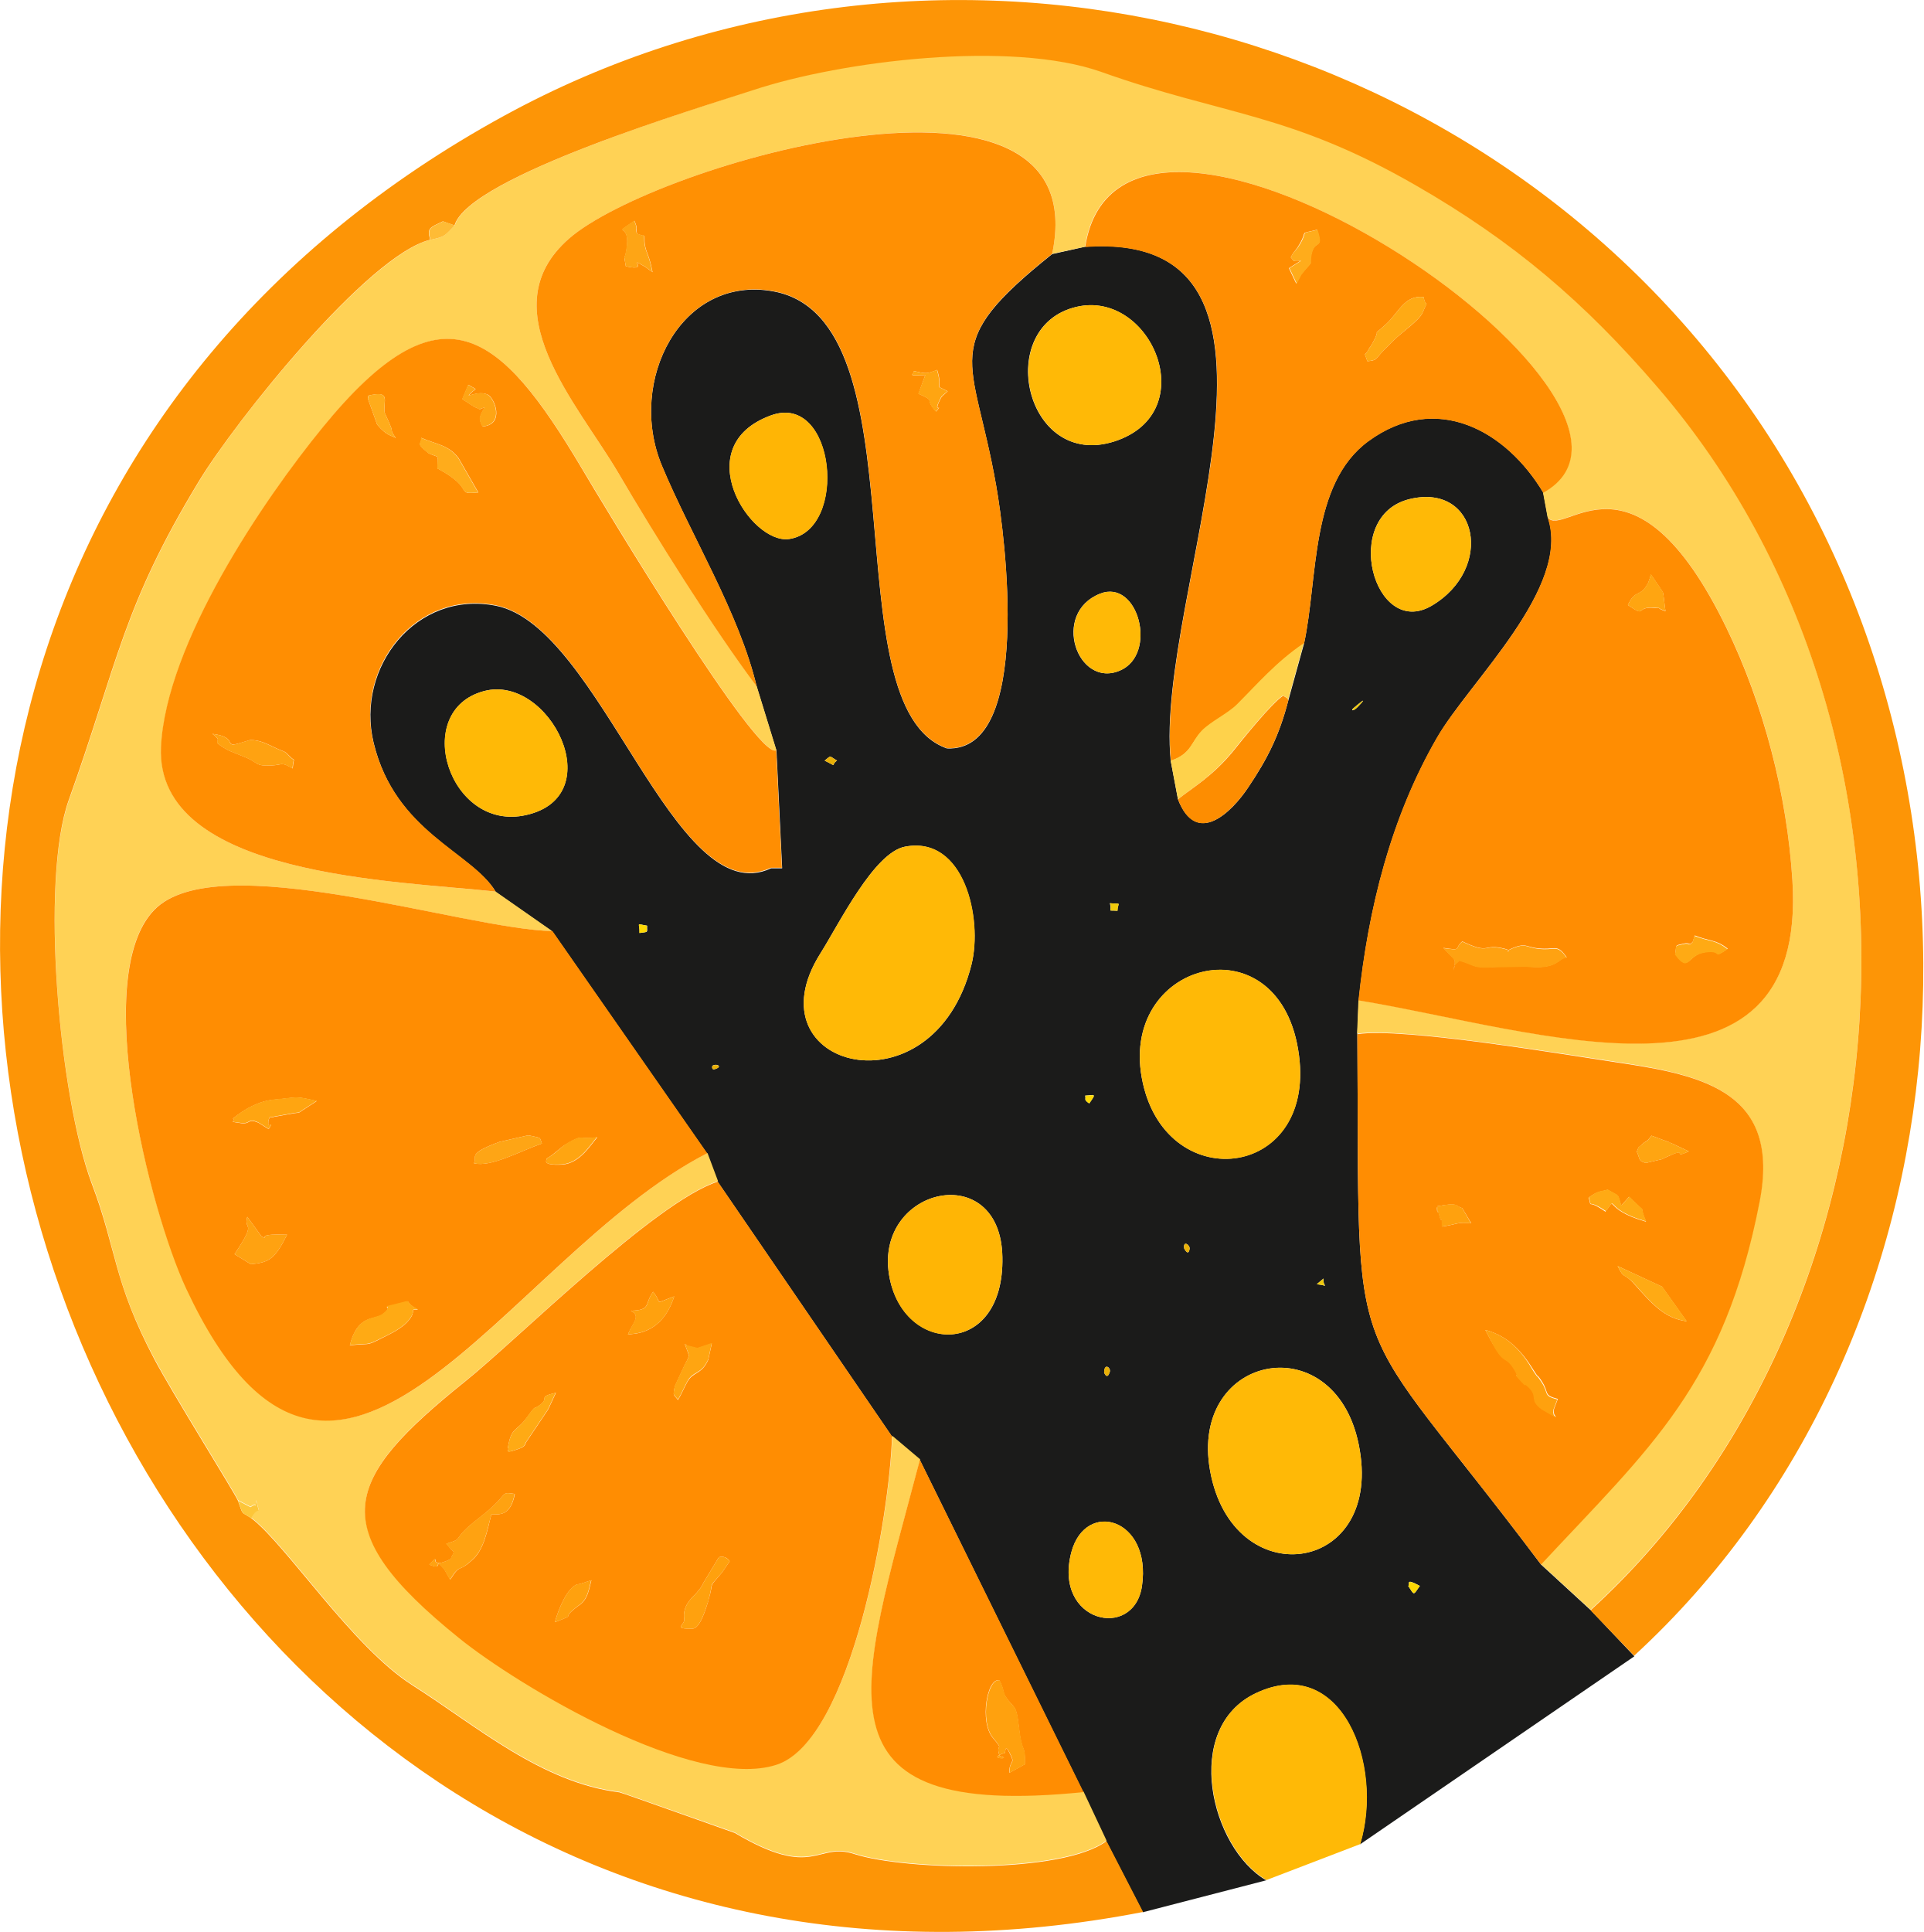
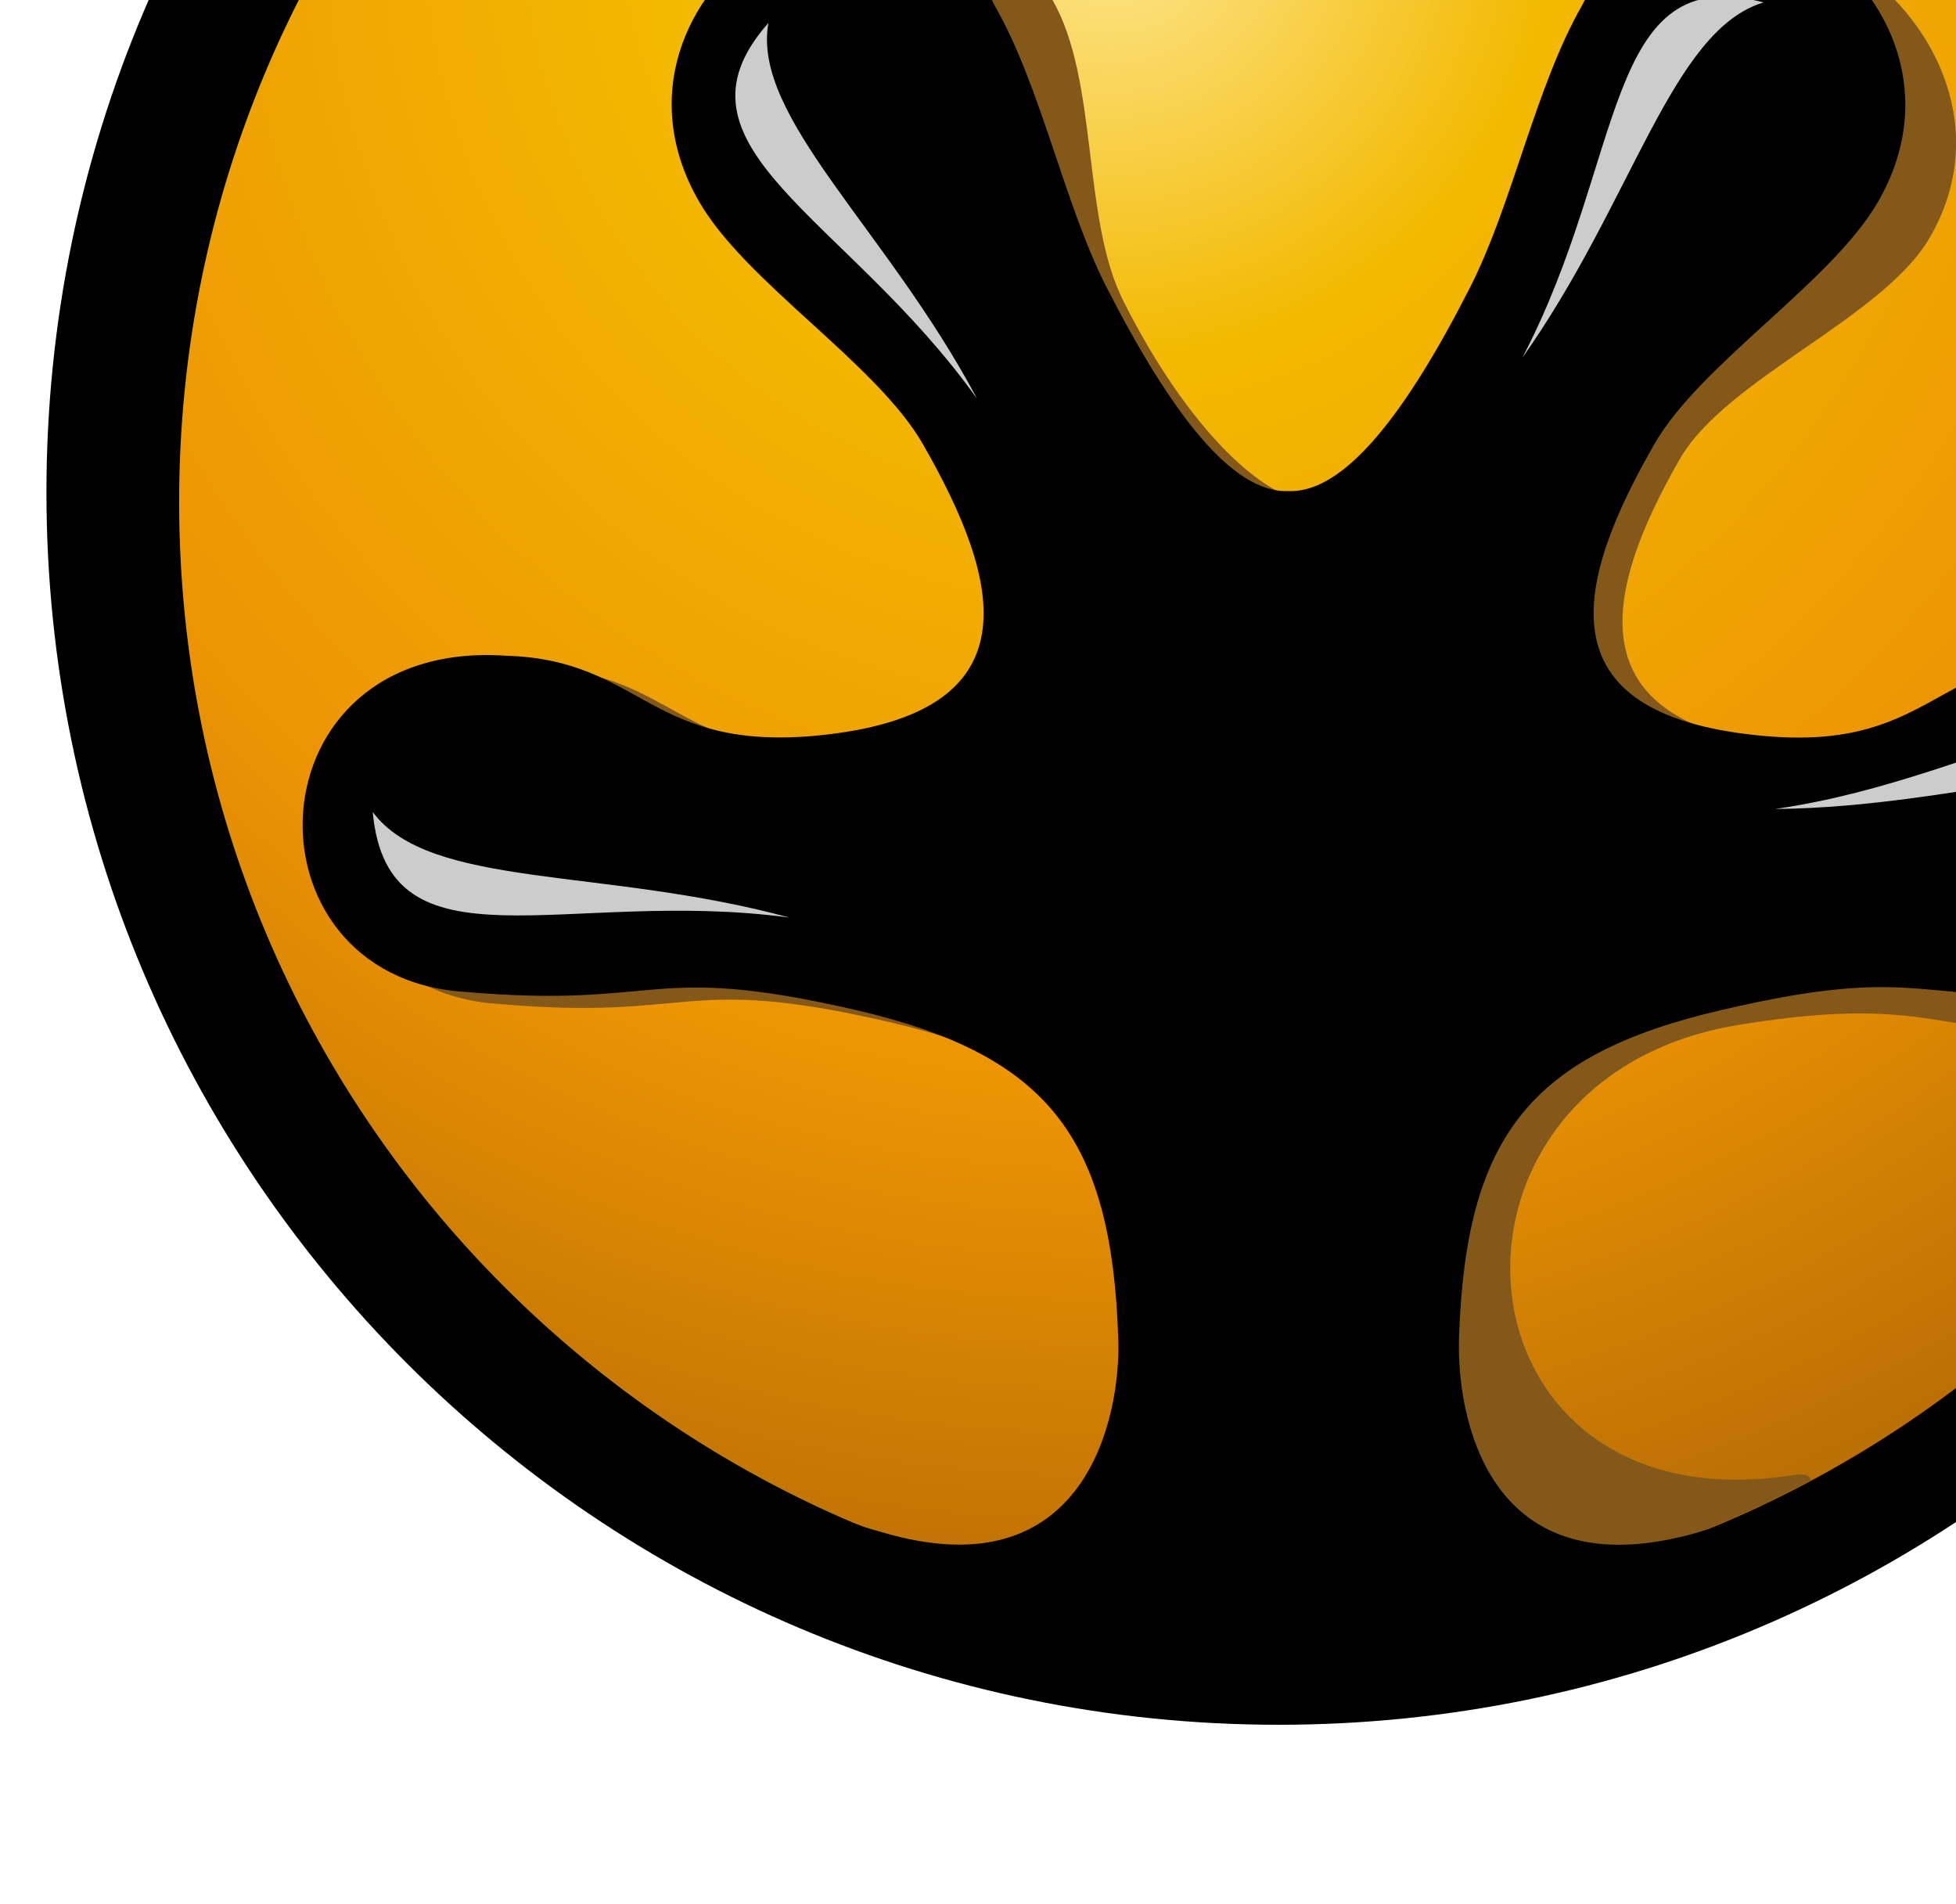
- <svg xmlns="http://www.w3.org/2000/svg" version="1.1" id="Layer_1" x="0px" y="0px" viewBox="0 0 711 714" style="enable-background:new 0 0 711 714;" xml:space="preserve">
-   <g id="Layer_x0020_1">
-     <g id="_2860812190096">
-       <path fill-rule="evenodd" clip-rule="evenodd" fill="#1B1B1A" d="M520.5,586.1c0.9-0.5-1.5-3.2,4.3,0C522.3,589.6,522.9,589.8,520.5,586.1z M422.1,586.1    c-3,20.4-33,13.5-26.1-12.5C401.3,554,425.7,561.1,422.1,586.1z M447.7,545.7c-10-45.1,45.4-56.7,54.5-11.9    C511.9,581.2,457.4,589.6,447.7,545.7L447.7,545.7z M408.1,507.2c0.1-3.7,2.6-1.7,2.1-0.2C409.2,510.2,408.1,507.3,408.1,507.2z     M489.2,472.5c-0.3,3.6,2.7,2.7-2.5,2.1L489.2,472.5z M328.6,471.1c-5.2-32.5,41.3-42.9,41.9-6.5    C371.3,502.1,333.5,501,328.6,471.1z M437.7,461.4c-0.5-3.2,2.2-1.3,2,0.1C439.3,464.5,437.7,461.5,437.7,461.4z M401.1,404.9    c3.5-0.2,4.3-1.1,1.5,2.9C400.4,406.3,401.5,406.4,401.1,404.9z M422.4,400.2c-9.9-44.7,49.4-60.5,57.4-12.4    C487.8,435.5,431.8,442.8,422.4,400.2z M263.3,393.9c1.3-1,3.9,0.1,1.3,1.1C262.8,395.8,263.3,394,263.3,393.9z M359.1,356.4    c-14.1,56.4-82.6,38.4-55.9-4c7-11.1,19.8-37.3,31.3-39.5C356.5,308.7,363.2,339.7,359.1,356.4L359.1,356.4z M239.2,342.1    c-0.1,2.7,0.7,2.2-2.8,2.7C236.5,340.8,234.8,341.4,239.2,342.1z M410.2,333.8c4.8,0.4,2.9-0.5,2.8,2.8    C408.8,336.3,411.2,337.3,410.2,333.8z M304.8,281.1c2.6-2.1,1.5-1.8,4.6,0C306.7,282.8,310.1,283.7,304.8,281.1z M178.9,255.4    c24.2-6.4,46.8,38.8,15.6,45.8C166,307.7,151.8,262.6,178.9,255.4z M501.8,261.3c-1.8,1.8-2.7,1.3-1.4,0.3    C501.1,261,506.7,256.2,501.8,261.3z M406.6,219.4c14.2-5.6,21.4,22.4,7.4,28.4C398.2,254.6,388.4,226.6,406.6,219.4L406.6,219.4z     M521.2,184.4c25.1-5.9,31.3,25.8,7.9,39.5C507.8,236.3,495.4,190.4,521.2,184.4z M285,153.5c23.7-8.6,28.7,42.4,6.7,45.7    C277.4,201.3,253.9,164.8,285,153.5z M397.9,113.4c27.6-6.4,46.9,39,14.1,49.7C378.9,173.8,367,120.6,397.9,113.4z M388.9,93.9    c-42.5,34-29.2,37.1-20.7,85.6c3.3,18.5,13.6,98.6-18.2,97.1c-43.6-15.3-7.7-158.5-64.1-168.9c-34.1-6.3-54.2,33.1-41.3,64.3    c10.9,26.2,28.6,54.5,35.1,81.8l7.3,23.7l2.1,43.4l-4.1,0c-35.8,16.9-62.9-89.2-101.6-97c-29.5-5.9-52,22.7-45.3,50.6    c8,33.3,36.4,40.5,45.2,55.2l20.9,14.6l57.2,82.1l3.9,10.4l64.4,94.1l10.3,8.7l60.4,122.8l8.5,18.1l13.5,26.2l45.6-11.8    c-20.5-11.9-31.2-56.1-3.9-69.1c31.5-15,47.5,26.2,38.6,55.8l101.4-69.5L588,595.1l-18.4-16.9c-73.5-97.8-67-65.1-67.9-196.1    l0.5-12.4c3.5-33.8,11.9-67.5,29-97.1c11.9-20.8,49.8-55.6,40.9-81.4l-1.7-9.2c-13.7-22.9-39.5-37.3-64.6-19    c-21.6,15.8-18.6,50.8-23.8,74.8l-5.8,21c-3.3,12.8-7.6,21.5-14.9,32.3c-6,9-19,22-25.9,4.3l-2.7-14.3    c-6.1-61.3,59.4-196.4-31.7-189.9L388.9,93.9L388.9,93.9z" />
-       <path fill-rule="evenodd" clip-rule="evenodd" fill="#FFD255" d="M168.1,83.3c-3.9,3.8-3.4,4.2-9,5.3c-23,5.7-72,66.9-85.4,89.1c-28.4,46.8-29.9,66.8-48.2,118    C14.8,325.4,21.8,405,34,437.3c9.4,24.8,7.7,35.9,23.2,65c6.2,11.8,29.6,49.2,30.8,52.1l4.6,2.4c3.3-2.5,1.4,2,2.1-2.4    c1.6,6.9,1.3,0.9-1.8,6.5c13,9.8,37.3,47.6,59.5,61.7c23.9,15.2,47.6,36,76.6,39.6c0.5,0.1,42.5,15,42.6,15    c29.5,17.5,30.1,3.2,44.2,7.8c18.9,6.1,76.8,7.4,93.2-4.8l-8.5-18.1c-102.3,10.4-82.9-37.4-60.4-122.8l-10.3-8.7    c-0.7,27.8-14.7,112.4-42.7,121.4c-30.2,9.7-95.4-29.2-117.3-46.8c-50.6-40.7-42.9-58.7,2.4-95c19.2-15.4,70-66.2,93.2-73.7    l-3.9-10.4c-74.9,38.4-136.9,168.8-192.5,50C55.2,447,33.4,360.6,56.9,336.3c23.2-23.9,114.1,7.1,147.2,7.8l-20.9-14.6    c-36-4-125.9-5.4-123.6-53.5c1.9-38.2,37.7-91.1,59.8-118.1c43.7-53.5,65.2-36.1,95.8,15.3c7.9,13.2,64.7,107.9,71.8,104.1    l-7.3-23.7c-15.7-20.8-37.8-56.1-51.2-78.9c-15.2-25.8-47.7-60.8-18.2-86.5c31.8-27.7,195.6-75.2,178.6,5.6l12.1-2.6    c13.7-87.5,229.3,57.7,169.3,90.7l1.7,9.2c6,8.1,31.8-29.7,66.1,40.8c13.9,28.5,22.4,61.8,24.4,93.3    c5.8,90.9-94.8,55.2-160.4,44.4l-0.5,12.4c16.9-2.5,76.1,7.5,96.3,10.5c32,4.8,60.2,11.2,52.4,51.4    c-13.2,67.8-40.5,90.9-80.8,134.1l18.4,16.9c120.5-109.6,136.3-322.2,25-451.7c-27.2-31.6-53.6-54.1-89.6-74.9    c-46.7-26.9-70.9-25.8-116.2-41.9c-33.3-11.8-95.8-4.2-128.7,6.7C259.4,39.6,173.4,65.2,168.1,83.3L168.1,83.3z" />
-       <path fill-rule="evenodd" clip-rule="evenodd" fill="#FD9506" d="M422.5,706.6L409,680.4c-16.3,12.2-74.3,10.9-93.2,4.8c-14.1-4.6-14.7,9.7-44.2-7.8c-0.1,0-42.1-15-42.6-15    c-29-3.6-52.7-24.4-76.6-39.6c-22.2-14.1-46.5-51.8-59.5-61.7c-4.2-2.8-2.8-0.7-5-6.6c-1.2-2.8-24.6-40.3-30.8-52.1    c-15.4-29.2-13.8-40.2-23.2-65C21.8,405,14.8,325.4,25.4,295.7c18.3-51.2,19.8-71.2,48.2-118c13.5-22.2,62.4-83.5,85.4-89.1    c-1.3-4.5,0-4.5,4.7-6.8l4.3,1.5c5.3-18.1,91.3-43.7,110.4-50c32.9-10.9,95.5-18.5,128.7-6.7c45.3,16.1,69.5,15,116.2,41.9    c36,20.7,62.4,43.2,89.6,74.9c111.3,129.5,95.5,342.1-25,451.7l16.1,16.8c126.8-116.5,142.3-325.4,38.4-467.2    C538.6,2.8,341.1-41.9,186.3,42.8C-169.6,237.6,26.2,783.5,422.5,706.6L422.5,706.6z" />
-       <path fill-rule="evenodd" clip-rule="evenodd" fill="#FF8D02" d="M154.5,484c-3.4-0.1-0.4,0.2-3.3,3.8c-2.6,3.3-7.1,5.2-11.4,7.4c-4.4,2.2-3.1,1.2-10.5,2    c3-11.8,9.4-9.2,12.4-11.6c4.5-3.7-2.5-1.7,4.8-3.5C153.7,480.2,148.2,480.7,154.5,484L154.5,484z M91.4,449.7l5.3,7.3    c2.7,1.1-0.3,0,2.2-0.5c2.2-0.4,4.9-0.2,7.2-0.2c-4.4,8.8-6.5,10.3-13.4,10.9l-6-3.7C95.3,450.6,89.9,455.2,91.4,449.7L91.4,449.7    z M175.2,429.9c1.2-2.7-2.5-3.5,9.4-7.9l10.5-2.4c0.3,0,1.1,0.1,1.3,0.2c3.9,0.9,2.9,0.3,3.9,2.8    C192.3,425.4,181.3,431.5,175.2,429.9L175.2,429.9z M202,428.2c3.3-1.9,4.9-4.1,8-5.8c5.7-3.3,3.7-1.1,10.8-2.1    c-2.5,2.7-6.3,9.6-13,10.1C199.6,430.8,202.4,428.5,202,428.2z M86.1,413.4c4.3-3.6,9.7-6.5,15.2-7c9.3-0.8,7-1.5,15.8,0.5    l-6.6,4.3c-0.2,0-0.6,0.1-0.8,0.1c-0.2,0-0.6,0.1-0.9,0.1l-7.3,1.3c-2.3,0.8-1.4-0.9-2.3,1.5c0,0.1,0,0.4,0,0.5    c-0.4,2.8,2.3-0.9,0.1,2.6l-3.8-2.4c-4.1-1.7-2.7,0.6-6.3,0.2C83.2,414.3,87.9,414.6,86.1,413.4L86.1,413.4z M261.4,426.2    l-57.2-82.1c-33.1-0.7-124.1-31.7-147.2-7.8C33.4,360.6,55.2,447,68.8,476.2C124.4,595,186.4,464.6,261.4,426.2z" />
-       <path fill-rule="evenodd" clip-rule="evenodd" fill="#FF8D02" d="M205.1,599.5c1.3-4.9,4.7-13,8.4-14c0.2,0,0.6-0.1,0.8-0.1l4.3-1.4c-1,3.8-1.3,6.6-4,8.9    c-0.1,0.1-0.5,0.3-0.6,0.4C206.1,599.1,214.3,595.9,205.1,599.5L205.1,599.5z M269.7,577l-2.8,4.1c-5.6,6.7-2.7,2.3-5,10.1    c-0.1,0.2-0.2,0.6-0.2,0.8c-1,3.1-3,9.9-5.8,9.9c-7.5,0.1-2.7-1.3-3-3.5c-0.7-4.6,2.4-7.6,4.2-9.3l1.8-2.2c1.3-2,0.8-1.4,1-1.8    l5.8-9.6C268.3,574.7,269.7,576.9,269.7,577L269.7,577z M181.6,559.7c-1.5,6-2.7,12.6-6.5,16.3c-5.9,5.7-4.6,1.3-8.7,7.8l-2.2-3.9    c-4.5-4.9,0.4,0.9-5.5-1.7c5-5.4-1.5,2.5,7.9-2c1.3-3.7,2.2-1-1.6-5.7c7.4-2.3,0.8-0.8,12.2-9.6c11.6-9,7.1-9.7,13.1-8.8    C188.7,560.5,184.5,559.6,181.6,559.7z M187.7,535.2c1.3-8.1,3-5.8,7.1-11.4c4-5.5,1.9-2.2,5.2-4.9c3-2.5-1.4-2.5,5.5-4.2l-2.8,6    c-0.2,0.3-0.4,0.6-0.5,0.8l-7.6,11.3c-0.7,0.9,0,1.7-3,2.7C185.4,537.7,188.8,535.4,187.7,535.2L187.7,535.2z M253.1,496.7    c0.3,0.2,0.8,0.5,1,0.7l3.6,0.9c0.1,0,5.2-1.7,5.4-1.8l-1.3,6c-2.5,5.7-5.7,4.3-7.8,8.3c-1.3,2.4-2.1,4.4-3.4,6.6    c-1.9-2.5-1.8-1.2-1.2-5l2.4-5.2C255,499.9,255.3,502.7,253.1,496.7L253.1,496.7z M233.2,484.4c7.6-0.2,4.9-2.5,8.2-7    c3.7,4.5-0.2,4.6,7.8,1.7c-4.7,14.8-15.9,13.7-17.1,14.1C233.6,489.2,237.2,486.4,233.2,484.4z M329.7,530.8l-64.4-94.1    c-23.2,7.5-74,58.3-93.2,73.7c-45.2,36.3-53,54.2-2.4,95c21.9,17.7,87.1,56.6,117.3,46.8C315,643.2,329,558.6,329.7,530.8    L329.7,530.8z" />
-       <path fill-rule="evenodd" clip-rule="evenodd" fill="#FF8E02" d="M78.5,271.2c10.2,1.3,3.3,5.6,10.9,3.2l3-0.9c3.7-0.1,6.2,1.4,10.1,3.2c1.9,0.9,2.8,0.8,4.1,2.3    c2.9,3.2,2-0.1,1.6,5c-4.4-2.6-3.5-1.3-7.9-1.1c-5.8,0.3-4.9-1-9-2.8l-6.9-2.8C76.1,272.6,83.8,275.2,78.5,271.2L78.5,271.2z     M161.6,168.8c-0.4-0.3-2.7-0.9-3.3-1.4c-5-4-2.3-3-2.6-5.6c5.7,2.5,10.1,2.6,13.8,7.5l7.3,12.7c-9.1,0.9-0.7-1.2-15.1-8.9    C161.8,168.6,162,170.3,161.6,168.8L161.6,168.8z M136.2,146.2c8.6-2,5.3,2,6,6.4l1.6,3.5c0.1,0.3,0.3,0.7,0.4,1    c1.3,3-0.3,1.3,2.1,4.8c-1.7-1.1-3.3-0.7-6.9-5l-3.4-9.5C135.9,146.7,136.1,146.6,136.2,146.2L136.2,146.2z M173.1,142.2    c4.4,2.6,2.5,0.7,0.2,4c2.1-0.6,4.6-1.4,6.9-0.4c2.7,1.2,6.5,11.2-1.8,11.8c-1.6-2.7-1.1-4,0.8-7c-3.3,0.8-0.4,1.1-3.8-0.2    l-4.5-2.9L173.1,142.2L173.1,142.2z M183.2,329.5c-8.7-14.7-37.1-21.9-45.2-55.2c-6.7-27.9,15.8-56.5,45.3-50.6    c38.8,7.8,65.8,113.9,101.6,97l4.1,0l-2.1-43.4c-7.1,3.7-64-90.9-71.8-104.1c-30.5-51.4-52-68.9-95.8-15.3    c-22.1,27-57.9,79.9-59.8,118.1C57.3,324.1,147.2,325.5,183.2,329.5L183.2,329.5z" />
-       <path fill-rule="evenodd" clip-rule="evenodd" fill="#FF8D02" d="M533.5,350.3c7.2,1.1,3.8,0.3,7-2.4c10.7,5.1,7.4,0.6,15.6,2.7c4,1-1.3,1.6,2.7-0.1c5.9-2.5,5,0,11.9,0.1    c4.3,0.1,5.1-1.5,8.4,3.2c-3.4,0.2-3.1,4.7-15.1,3.3l-11.2,0.2c-8.9,0.4-6.6-0.3-13.4-2.4c-1.6,1.8-1.6,0.6-2.2,3.8    c1.3-4.3,0.1-4.3-0.8-5.4L533.5,350.3L533.5,350.3z M626.4,345.7c5.7,2.3,7.8,1.4,12.2,4.9c-6.1,4.1-1.4,0.3-8.1,1.2    c-7.1,0.9-5.9,8-11.3,0.8c0.6-3.8-0.4-3,3.2-3.9c2.3-0.6,1.8,1.1,3.3-0.7L626.4,345.7L626.4,345.7z M601.7,223.6    c2.8-6.1,4.5-2.5,7.5-8.2l0.7-2c0.1-0.5,0.2-0.7,0.3-1.1c0.2,0.3,0.5,0.8,0.7,1l3.7,5.5c0.4,1.3,0.6,4.8,1,7.1    c-4.4-1.6-0.6-1-3.8-1.2C603.9,223.9,609.1,228.6,601.7,223.6L601.7,223.6z M572,191.2c8.9,25.9-28.9,60.7-40.9,81.4    c-17.1,29.6-25.4,63.3-29,97.1c65.6,10.8,166.2,46.5,160.4-44.4c-2-31.6-10.6-64.9-24.4-93.3C603.8,161.4,578,199.3,572,191.2    L572,191.2z" />
-       <path fill-rule="evenodd" clip-rule="evenodd" fill="#FF8D02" d="M549,491.5c8.6,2.3,13.6,8,18,15.1c2.1,3.4,0.6,0.4,2.9,3.9c2.9,4.5,0.4,5,5.9,6.5l-1.4,3.7    c0,0.2-0.1,0.7-0.1,0.9c0,0.2,0.1,0.6,0.1,0.8c0,0.3,0.5,1,0.8,1.3l-5.2-3c-5.2-3.9-0.6-4.6-5.7-8.9c-0.8-0.7,0.4,1.1-2-1.5    c-3.8-4.1,0.1-0.1-2.6-4.5c-3.1-4.9-3.2-1.5-6.9-7.6C551.8,497,549.2,491.8,549,491.5L549,491.5z M597.9,467.9l16.4,7.6l9.1,12.8    c-8.1-1.1-12.6-6.2-19.2-13.6C600.1,470,600.5,473.2,597.9,467.9L597.9,467.9z M531.2,445.8c8.2-1.5,6.3-0.2,9.3,0.7l3.3,5.6    c-5.3-0.6-5.1,0.4-10.8,1.2c0-5.2-0.1-0.9-0.7-3.2l-0.6-2.1C530.3,442.4,531.8,452.3,531.2,445.8L531.2,445.8z M587.2,442.6    c3.7-2.6,3.6-1.9,7-2.9c4.6,2.7,3.5,1.1,5,5.9l2.9-3.3c7.8,7.8,3,1.5,6.3,9.2c-16.6-4.7-10.2-10-15-3.7    C585.9,442.5,588.6,447.4,587.2,442.6L587.2,442.6z M605,425.6c1.1-2.7,0.2-0.9,2.4-3.1c1-0.9,1.1-0.2,3-2.8l6.5,2.4    c0.2,0.1,0.5,0.3,0.7,0.3l6.6,3.1c-7,3.2,1-2.3-8.9,2.4c-0.3,0.2-0.7,0.3-1,0.5l-6,1.4C605.5,428.9,606.4,428.9,605,425.6    L605,425.6z M569.6,578.2c40.2-43.2,67.6-66.3,80.8-134.1c7.8-40.3-20.3-46.7-52.4-51.4c-20.2-3-79.5-13.1-96.3-10.5    C502.6,513.1,496.1,480.4,569.6,578.2z" />
-       <path fill-rule="evenodd" clip-rule="evenodd" fill="#FF9003" d="M342,138.6c-7.7,0.4-3.8-0.2-4.3-1.5c4.6,1,4.6,1.2,8.7-0.4c2.5,8.1-1.8,5,3.9,7.9c-2.3,2.2-2,1.3-3.2,3.9    c-2,4.4,1.7,0.3-1.1,3.6c-4.6-5,0.3-3.6-6.5-6.6L342,138.6L342,138.6z M231.3,98.4c-0.9-5.9-0.6-1.3,0.2-5.7    c2.1-11.7-6.1-4.7,3-11.1c1.8,4-0.1,3.1,1.2,4.9l1.9,0.6c0.1-0.2,0.4,0,0.6,0.1c-0.1,6.2,1.5,5.2,3,13.4l-2.6-1.9    C231.1,94.2,240.8,100.6,231.3,98.4L231.3,98.4z M279.7,253.7c-6.5-27.3-24.2-55.6-35.1-81.8c-12.9-31.2,7.2-70.5,41.3-64.3    c56.5,10.4,20.5,153.6,64.1,168.9c31.8,1.4,21.5-78.6,18.2-97.1c-8.5-48.5-21.8-51.6,20.7-85.6c16.9-80.7-146.9-33.3-178.6-5.6    c-29.5,25.8,3,60.7,18.2,86.5C241.9,197.6,264,232.9,279.7,253.7L279.7,253.7z" />
-       <path fill-rule="evenodd" clip-rule="evenodd" fill="#FF8E02" d="M505.4,133.5c-1.4-4.3-1.1-1.1,0.7-4.8c0.1-0.2,0.4-0.6,0.6-0.8c4.9-8.6-0.9-2.2,5.5-8    c4.7-4.2,6.9-11,14-10.1c0.8,4.6,2.1-0.1-0.4,5.8c-1.3,2.9-7.8,7.3-10.6,10.1l-4,4C508.3,132.8,509,133.2,505.4,133.5z     M477.1,95.1c1.6-3.1,1.2-1.4,3.3-5c3.1-5.3-0.6-3.4,6.4-5.2c2.7,8.5-1.4,2.3-2.4,10.7c0,0.1,0,0.4,0,0.5    c-0.1,1.9,0.6,0.5-1.9,3.4c-2.6,3.1-1.2,1.4-3.4,5.3l-2.7-5.7l4.3-2.7C476.9,95.9,479.2,97.5,477.1,95.1L477.1,95.1z M401.1,91.3    c91.1-6.5,25.5,128.6,31.7,189.9c7.7-2.7,7.3-6.8,11.5-11c3.3-3.3,9.6-6.2,13.1-9.8c7.3-7.3,14.5-15.7,24.6-22.5    c5.2-24,2.2-59,23.8-74.8c25.1-18.4,50.9-3.9,64.6,19C630.4,148.9,414.8,3.7,401.1,91.3z" />
-       <path fill-rule="evenodd" clip-rule="evenodd" fill="#FF8D02" d="M371.4,647.8c-7.6,2.4,3.5,2.4-1.9,1.2c-1.8-5.1,2-1.4-2.5-6.7c-5.1-6-2.1-22.5,2.4-21.3    c1.9,3.8,1.1,4.3,2.4,6.2c2.9,4.4,3.8,2.1,4.8,11.2c1.1,10.2,2.4,5.7,2.2,13.6l-5.8,3.2c0.1-4.9,2.2-3.2,0.5-6.6    C371.3,643.7,371.7,647.7,371.4,647.8L371.4,647.8z M400.5,662.3L340,539.5C317.5,624.9,298.1,672.7,400.5,662.3L400.5,662.3z" />
-       <path fill-rule="evenodd" clip-rule="evenodd" fill="#FFB906" d="M359.1,356.4c4.2-16.7-2.5-47.8-24.6-43.5c-11.5,2.2-24.3,28.4-31.3,39.5    C276.5,394.8,344.9,412.8,359.1,356.4z" />
-       <path fill-rule="evenodd" clip-rule="evenodd" fill="#FFB906" d="M422.4,400.2c9.4,42.6,65.5,35.4,57.4-12.4C471.8,339.6,412.5,355.5,422.4,400.2z" />
-       <path fill-rule="evenodd" clip-rule="evenodd" fill="#FFB906" d="M468.1,694.8l34.7-13.3c8.9-29.6-7.1-70.7-38.6-55.8C436.9,638.6,447.6,682.9,468.1,694.8L468.1,694.8z" />
-       <path fill-rule="evenodd" clip-rule="evenodd" fill="#FFB906" d="M447.7,545.7c9.7,43.9,64.2,35.5,54.5-11.9C493.1,489,437.7,500.6,447.7,545.7z" />
-       <path fill-rule="evenodd" clip-rule="evenodd" fill="#FFB906" d="M397.9,113.4c-30.8,7.2-18.9,60.4,14.1,49.7C444.8,152.4,425.5,106.9,397.9,113.4z" />
-       <path fill-rule="evenodd" clip-rule="evenodd" fill="#FFB505" d="M328.6,471.1c4.8,30,42.6,31,41.9-6.5C369.9,428.2,323.4,438.6,328.6,471.1z" />
-       <path fill-rule="evenodd" clip-rule="evenodd" fill="#FFB906" d="M178.9,255.4c-27.2,7.2-12.9,52.3,15.6,45.8C225.8,294.2,203.1,249,178.9,255.4z" />
-       <path fill-rule="evenodd" clip-rule="evenodd" fill="#FFB505" d="M285,153.5c-31.1,11.3-7.7,47.8,6.7,45.7C313.8,195.9,308.8,144.9,285,153.5z" />
-       <path fill-rule="evenodd" clip-rule="evenodd" fill="#FFB906" d="M521.2,184.4c-25.8,6.1-13.4,51.9,7.9,39.5C552.5,210.2,546.3,178.5,521.2,184.4z" />
-       <path fill-rule="evenodd" clip-rule="evenodd" fill="#FFB906" d="M422.1,586.1c3.6-25.1-20.8-32.1-26.1-12.5C389.1,599.6,419.2,606.5,422.1,586.1z" />
-       <path fill-rule="evenodd" clip-rule="evenodd" fill="#FED24B" d="M432.7,281.1l2.7,14.3c5.1-4.2,12.6-8.4,20.3-17.9c3.6-4.5,14.3-17.7,18.5-20.5c1.5,1.1,1.1,0.2,1.9,1.7    l5.8-21c-10.1,6.8-17.3,15.2-24.6,22.5c-3.5,3.5-9.8,6.4-13.1,9.8C440,274.4,440.5,278.5,432.7,281.1L432.7,281.1z" />
-       <path fill-rule="evenodd" clip-rule="evenodd" fill="#FD8D01" d="M435.4,295.4c6.8,17.8,19.8,4.7,25.9-4.3c7.3-10.9,11.6-19.6,14.9-32.3c-0.9-1.5-0.5-0.6-1.9-1.7    c-4.2,2.7-14.9,16-18.5,20.5C448.1,287,440.6,291.2,435.4,295.4L435.4,295.4z" />
-       <path fill-rule="evenodd" clip-rule="evenodd" fill="#FFB906" d="M406.6,219.4c-18.1,7.2-8.3,35.2,7.4,28.4C428,241.8,420.8,213.8,406.6,219.4z" />
-       <path fill-rule="evenodd" clip-rule="evenodd" fill="#FFA211" d="M558.8,350.6c-4,1.7,1.3,1.1-2.7,0.1c-8.2-2.1-5,2.3-15.6-2.7c-3.2,2.6,0.2,3.4-7,2.4l2.9,3.1    c0.8,1.1,2.1,1.1,0.8,5.4c0.7-3.2,0.6-2,2.2-3.8c6.8,2.1,4.5,2.8,13.4,2.4l11.2-0.2c12,1.3,11.7-3.1,15.1-3.3    c-3.3-4.7-4.1-3.1-8.4-3.2C563.8,350.6,564.7,348.1,558.8,350.6L558.8,350.6z" />
-       <path fill-rule="evenodd" clip-rule="evenodd" fill="#FFA10E" d="M369.5,649c5.4,1.3-5.7,1.2,1.9-1.2c0.3-0.1-0.1-4.1,2.2,0.8c1.7,3.5-0.5,1.7-0.5,6.6l5.8-3.2    c0.2-7.9-1-3.3-2.2-13.6c-1-9.2-2-6.8-4.8-11.2c-1.2-1.9-0.5-2.4-2.4-6.2c-4.5-1.1-7.5,15.3-2.4,21.3    C371.5,647.6,367.7,643.9,369.5,649L369.5,649z" />
-       <path fill-rule="evenodd" clip-rule="evenodd" fill="#FFA211" d="M181.6,559.7c2.9-0.1,7.1,0.8,8.6-7.6c-5.9-0.9-1.4-0.2-13.1,8.8c-11.3,8.8-4.8,7.3-12.2,9.6    c3.8,4.7,3,1.9,1.6,5.7c-9.4,4.5-2.9-3.4-7.9,2c5.9,2.7,1-3.2,5.5,1.7l2.2,3.9c4.1-6.5,2.8-2,8.7-7.8    C178.9,572.3,180,565.7,181.6,559.7z" />
-       <path fill-rule="evenodd" clip-rule="evenodd" fill="#FFA10E" d="M549,491.5c0.2,0.3,2.8,5.5,3.6,6.9c3.7,6,3.8,2.7,6.9,7.6c2.7,4.4-1.1,0.4,2.6,4.5c2.4,2.6,1.2,0.8,2,1.5    c5.1,4.3,0.5,5,5.7,8.9l5.2,3c-0.3-0.3-0.8-1-0.8-1.3c0-0.2-0.1-0.6-0.1-0.8c0-0.2,0.1-0.7,0.1-0.9l1.4-3.7    c-5.5-1.5-2.9-2-5.9-6.5c-2.3-3.5-0.7-0.5-2.9-3.9C562.6,499.5,557.6,493.8,549,491.5L549,491.5z" />
-       <path fill-rule="evenodd" clip-rule="evenodd" fill="#FFAA14" d="M129.3,497.1c7.3-0.8,6,0.2,10.5-2c4.4-2.2,8.8-4.1,11.4-7.4c2.9-3.6-0.1-3.9,3.3-3.8    c-6.3-3.3-0.8-3.8-8-2.1c-7.3,1.8-0.3-0.1-4.8,3.5C138.8,487.9,132.3,485.3,129.3,497.1L129.3,497.1z" />
-       <path fill-rule="evenodd" clip-rule="evenodd" fill="#FFAA14" d="M505.4,133.5c3.7-0.4,2.9-0.7,5.8-3.8l4-4c2.8-2.8,9.3-7.3,10.6-10.1c2.5-5.8,1.3-1.2,0.4-5.8    c-7.1-0.9-9.3,5.9-14,10.1c-6.4,5.8-0.6-0.6-5.5,8c-0.1,0.2-0.4,0.5-0.6,0.8C504.2,132.5,504,129.2,505.4,133.5z" />
-       <path fill-rule="evenodd" clip-rule="evenodd" fill="#FFA511" d="M86.1,413.4c1.8,1.2-2.9,0.9,3.1,1.6c3.6,0.4,2.2-2,6.3-0.2l3.8,2.4c2.2-3.4-0.5,0.2-0.1-2.6    c0-0.1,0-0.4,0-0.5c0.9-2.3,0-0.7,2.3-1.5l7.3-1.3c0.2,0,0.7-0.1,0.9-0.1c0.2,0,0.6-0.1,0.8-0.1l6.6-4.3    c-8.8-1.9-6.5-1.3-15.8-0.5C95.8,406.9,90.3,409.7,86.1,413.4L86.1,413.4z" />
-       <path fill-rule="evenodd" clip-rule="evenodd" fill="#FFA211" d="M96.7,457l-5.3-7.3c-1.5,5.5,3.9,0.8-4.7,13.8l6,3.7c6.9-0.6,9-2.1,13.4-10.9c-2.3,0-5-0.2-7.2,0.2    C96.4,457,99.4,458.1,96.7,457z" />
-       <path fill-rule="evenodd" clip-rule="evenodd" fill="#FFA211" d="M78.5,271.2c5.3,3.9-2.4,1.4,5.8,6.1l6.9,2.8c4.1,1.8,3.3,3.1,9,2.8c4.4-0.2,3.5-1.5,7.9,1.1    c0.4-5.1,1.3-1.7-1.6-5c-1.3-1.5-2.2-1.4-4.1-2.3c-3.9-1.8-6.4-3.3-10.1-3.2l-3,0.9C81.8,276.9,88.7,272.5,78.5,271.2L78.5,271.2z    " />
-       <path fill-rule="evenodd" clip-rule="evenodd" fill="#FFA10E" d="M269.7,577c0,0-1.4-2.3-4-1.5l-5.8,9.6c-0.2,0.4,0.3-0.2-1,1.8l-1.8,2.2c-1.8,1.7-4.9,4.7-4.2,9.3    c0.3,2.2-4.5,3.6,3,3.5c2.8,0,4.8-6.9,5.8-9.9c0.1-0.2,0.2-0.6,0.2-0.8c2.2-7.8-0.7-3.4,5-10.1L269.7,577L269.7,577z" />
-       <path fill-rule="evenodd" clip-rule="evenodd" fill="#FFAC1B" d="M161.6,168.8c0.4,1.5,0.1-0.2,0,4.3c14.4,7.7,6,9.7,15.1,8.9l-7.3-12.7c-3.7-4.9-8-5-13.8-7.5    c0.2,2.6-2.4,1.6,2.6,5.6C158.9,167.9,161.3,168.5,161.6,168.8L161.6,168.8z" />
-       <path fill-rule="evenodd" clip-rule="evenodd" fill="#FEA515" d="M175.2,429.9c6.2,1.6,17.1-4.5,25.1-7.3c-1-2.5,0-1.9-3.9-2.8c-0.3-0.1-1-0.2-1.3-0.2l-10.5,2.4    C172.7,426.4,176.3,427.3,175.2,429.9L175.2,429.9z" />
-       <path fill-rule="evenodd" clip-rule="evenodd" fill="#FFAA14" d="M597.9,467.9c2.6,5.3,2.2,2.2,6.4,6.8c6.6,7.4,11,12.5,19.2,13.6l-9.1-12.8L597.9,467.9L597.9,467.9z" />
-       <path fill-rule="evenodd" clip-rule="evenodd" fill="#FFA10E" d="M233.2,484.4c3.9,2,0.3,4.7-1.1,8.8c1.3-0.5,12.4,0.7,17.1-14.1c-8.1,3-4.1,2.8-7.8-1.7    C238.1,481.9,240.9,484.2,233.2,484.4L233.2,484.4z" />
-       <path fill-rule="evenodd" clip-rule="evenodd" fill="#FFAA14" d="M187.7,535.2c1.1,0.3-2.3,2.5,3.8,0.3c3-1,2.3-1.8,3-2.7l7.6-11.3c0.2-0.3,0.4-0.6,0.5-0.8l2.8-6    c-6.8,1.7-2.4,1.7-5.5,4.2c-3.3,2.7-1.2-0.6-5.2,4.9C190.8,529.4,189,527.1,187.7,535.2L187.7,535.2z" />
-       <path fill-rule="evenodd" clip-rule="evenodd" fill="#FEA515" d="M231.3,98.4c9.4,2.2-0.2-4.2,7.2,0.2l2.6,1.9c-1.5-8.1-3.1-7.2-3-13.4c-0.2-0.1-0.5-0.3-0.6-0.1l-1.9-0.6    c-1.3-1.8,0.6-0.8-1.2-4.9c-9.1,6.5-0.9-0.6-3,11.1C230.7,97.1,230.4,92.4,231.3,98.4L231.3,98.4z" />
-       <path fill-rule="evenodd" clip-rule="evenodd" fill="#FFA511" d="M253.1,496.7c2.3,6,1.9,3.1-1.3,10.3l-2.4,5.2c-0.6,3.8-0.8,2.6,1.2,5c1.3-2.2,2.1-4.2,3.4-6.6    c2-4,5.3-2.5,7.8-8.3l1.3-6c-0.2,0.1-5.3,1.8-5.4,1.8l-3.6-0.9C253.8,497.3,253.4,496.9,253.1,496.7L253.1,496.7z" />
-       <path fill-rule="evenodd" clip-rule="evenodd" fill="#FFA511" d="M605,425.6c1.4,3.3,0.5,3.3,3.3,4.2l6-1.4c0.3-0.1,0.7-0.3,1-0.5c9.9-4.6,1.9,0.9,8.9-2.4l-6.6-3.1    c-0.2-0.1-0.5-0.3-0.7-0.3l-6.5-2.4c-1.9,2.7-2,1.9-3,2.8C605.2,424.6,606.1,422.8,605,425.6L605,425.6z" />
-       <path fill-rule="evenodd" clip-rule="evenodd" fill="#FFAA14" d="M608.5,451.4c-3.3-7.7,1.5-1.4-6.3-9.2l-2.9,3.3c-1.5-4.8-0.4-3.2-5-5.9c-3.4,0.9-3.3,0.2-7,2.9    c1.4,4.8-1.4-0.1,6.3,5.1C598.3,441.4,592,446.7,608.5,451.4L608.5,451.4z" />
-       <path fill-rule="evenodd" clip-rule="evenodd" fill="#FFAC1B" d="M477.1,95.1c2.1,2.4-0.2,0.8,3.8,1.3l-4.3,2.7l2.7,5.7c2.2-3.8,0.8-2.2,3.4-5.3c2.5-3,1.7-1.6,1.9-3.4    c0-0.1,0-0.4,0-0.5c0.9-8.4,5.1-2.2,2.4-10.7c-7,1.8-3.3-0.1-6.4,5.2C478.3,93.8,478.7,92,477.1,95.1z" />
-       <path fill-rule="evenodd" clip-rule="evenodd" fill="#FFA511" d="M601.7,223.6c7.4,5.1,2.2,0.3,10.1,1c3.2,0.3-0.6-0.4,3.8,1.2c-0.4-2.2-0.6-5.8-1-7.1l-3.7-5.5    c-0.2-0.2-0.4-0.7-0.7-1c-0.2,0.3-0.3,0.5-0.3,1.1l-0.7,2C606.2,221.1,604.5,217.4,601.7,223.6L601.7,223.6z" />
-       <path fill-rule="evenodd" clip-rule="evenodd" fill="#FFA511" d="M202,428.2c0.4,0.3-2.4,2.6,5.7,2.1c6.7-0.5,10.5-7.4,13-10.1c-7.1,1-5-1.2-10.8,2.1    C207,424.1,205.4,426.3,202,428.2z" />
-       <path fill-rule="evenodd" clip-rule="evenodd" fill="#FFAA14" d="M625.6,348.2c-1.5,1.7-1,0.1-3.3,0.7c-3.6,0.9-2.5,0-3.2,3.9c5.4,7.2,4.2,0.1,11.3-0.8    c6.7-0.9,2,2.9,8.1-1.2c-4.3-3.5-6.4-2.7-12.2-4.9L625.6,348.2L625.6,348.2z" />
-       <path fill-rule="evenodd" clip-rule="evenodd" fill="#FEA515" d="M170.8,147.5l4.5,2.9c3.4,1.3,0.5,1.1,3.8,0.2c-2,3.1-2.4,4.3-0.8,7c8.3-0.7,4.5-10.6,1.8-11.8    c-2.3-1.1-4.8-0.2-6.9,0.4c2.3-3.3,4.2-1.4-0.2-4L170.8,147.5L170.8,147.5z" />
-       <path fill-rule="evenodd" clip-rule="evenodd" fill="#FFA10E" d="M205.1,599.5c9.3-3.6,1-0.4,8.8-6.2c0.1-0.1,0.5-0.3,0.6-0.4c2.7-2.3,3-5.1,4-8.9l-4.3,1.4    c-0.2,0-0.6,0.1-0.8,0.1C209.8,586.5,206.4,594.6,205.1,599.5L205.1,599.5z" />
-       <path fill-rule="evenodd" clip-rule="evenodd" fill="#FFA511" d="M342,138.6l-2.6,6.9c6.8,3,1.9,1.6,6.5,6.6c2.8-3.3-0.9,0.8,1.1-3.6c1.2-2.7,0.9-1.8,3.2-3.9    c-5.7-2.9-1.4,0.2-3.9-7.9c-4.1,1.6-4,1.4-8.7,0.4C338.2,138.4,334.3,138.9,342,138.6z" />
-       <path fill-rule="evenodd" clip-rule="evenodd" fill="#FFAC1B" d="M136.2,146.2c-0.1,0.4-0.2,0.6-0.2,1.2l3.4,9.5c3.6,4.3,5.2,3.9,6.9,5c-2.4-3.5-0.8-1.8-2.1-4.8    c-0.1-0.3-0.3-0.7-0.4-1l-1.6-3.5C141.5,148.2,144.7,144.1,136.2,146.2L136.2,146.2z" />
-       <path fill-rule="evenodd" clip-rule="evenodd" fill="#FFA10E" d="M540.5,446.5c-2.9-1-1.1-2.3-9.3-0.7c0.6,6.6-0.9-3.4,0.4,2.2l0.6,2.1c0.6,2.4,0.7-1.9,0.7,3.2    c5.7-0.8,5.5-1.8,10.8-1.2L540.5,446.5L540.5,446.5z" />
-       <path fill-rule="evenodd" clip-rule="evenodd" fill="#FEBB35" d="M159.1,88.6c5.6-1.1,5.2-1.5,9-5.3l-4.3-1.5C159.1,84.1,157.8,84.1,159.1,88.6z" />
-       <path fill-rule="evenodd" clip-rule="evenodd" fill="#FDC639" d="M92.9,561.1c3.1-5.7,3.4,0.4,1.8-6.5c-0.8,4.3,1.2-0.1-2.1,2.4l-4.6-2.4C90.1,560.3,88.7,558.3,92.9,561.1z" />
-       <path fill-rule="evenodd" clip-rule="evenodd" fill="#FED804" d="M520.5,586.1c2.4,3.7,1.8,3.4,4.3,0C519,583,521.4,585.7,520.5,586.1z" />
-       <path fill-rule="evenodd" clip-rule="evenodd" fill="#FED804" d="M236.3,344.8c3.5-0.5,2.7,0,2.8-2.7C234.8,341.4,236.5,340.8,236.3,344.8z" />
-       <path fill-rule="evenodd" clip-rule="evenodd" fill="#F1CA0B" d="M413.1,336.6c0-3.4,2-2.4-2.8-2.8C411.2,337.3,408.8,336.3,413.1,336.6z" />
-       <path fill-rule="evenodd" clip-rule="evenodd" fill="#E9B006" d="M304.8,281.1c5.2,2.6,1.9,1.7,4.6,0C306.3,279.3,307.4,279,304.8,281.1z" />
-       <path fill-rule="evenodd" clip-rule="evenodd" fill="#FED804" d="M402.6,407.8c2.8-3.9,2-3-1.5-2.9C401.5,406.4,400.4,406.3,402.6,407.8z" />
-       <path fill-rule="evenodd" clip-rule="evenodd" fill="#E9B006" d="M408.1,507.2c0,0.1,1.1,3,2.1-0.2C410.6,505.5,408.1,503.5,408.1,507.2z" />
-       <path fill-rule="evenodd" clip-rule="evenodd" fill="#E9B006" d="M437.7,461.4c0,0.1,1.6,3.1,2,0.1C439.9,460.1,437.2,458.2,437.7,461.4z" />
-       <path fill-rule="evenodd" clip-rule="evenodd" fill="#F1CA0B" d="M486.7,474.6c5.1,0.6,2.1,1.5,2.5-2.1L486.7,474.6z" />
-       <path fill-rule="evenodd" clip-rule="evenodd" fill="#E9B006" d="M263.3,393.9c-0.1,0.1-0.5,1.8,1.3,1.1C267.2,394.1,264.7,393,263.3,393.9z" />
-       <path fill-rule="evenodd" clip-rule="evenodd" fill="#F1CA0B" d="M500.5,261.5c-1.3,1-0.4,1.6,1.4-0.3C506.7,256.2,501.1,261,500.5,261.5z" />
-     </g>
+ <svg xmlns="http://www.w3.org/2000/svg" version="1.1" id="Layer_1" x="0px" y="0px" width="324.3px" height="315.5px" viewBox="0 0 324.3 315.5" enable-background="new 0 0 324.3 315.5" xml:space="preserve">
+   <g id="Circles">
+     <circle fill="#000000" cx="212" cy="81.6" r="204.3" />
+   </g>
+   <g id="Yellow">
+     <radialGradient id="SVGID_1_" cx="184.182" cy="329.91" r="284.207" gradientTransform="matrix(1 0 0 -1 0 316)" gradientUnits="userSpaceOnUse">
+       <stop offset="0" style="stop-color:#FDE793" />
+       <stop offset="0.258" style="stop-color:#F3B900" />
+       <stop offset="0.685" style="stop-color:#ED9404" />
+       <stop offset="1" style="stop-color:#BA6F04" />
+     </radialGradient>
+     <path fill="url(#SVGID_1_)" d="M397.5,83.2c0,101.6-82.3,183.9-183.9,183.9S29.7,184.8,29.7,83.2c0-101.6,82.3-183.9,183.9-183.9   C315.2-100.7,397.5-18.3,397.5,83.2z" />
+     <path fill="#835819" d="M154.1,257c32.4,7,37.4-20.2,36.9-33.2c-1.1-33.2-11.6-47-43.6-54.4c-34.7-8-31.8-0.1-64.9-3   c-37.5-2.5-35.9-58.7,7.1-55.6c22.6,0.7,23.6,16,51.8,13.1c35.9-3.6,30.4-25.3,17.2-48.3c-7.7-13.4-29.4-26.8-37.1-40.2   c-19.8-34.6,35.5-71.4,53-35.4c7.7,13.4,4.8,36.2,11.8,50C196.9,71,210,83.9,219.3,83.5c9.3,0.4,19.5-12.9,30.2-33.9   c7-13.8,10.8-33.2,18.5-46.6c17.4-36,71.9,1.7,52,36.3c-7.7,13.4-33.8,23.4-41.5,36.8c-13.2,23-17.2,44.2,18.6,47.8   c28.1,2.9,29.2-12.5,51.8-13.1c43.1-3.1,43.2,57.4,5.7,60c-33.2,2.8-31.2-6.7-66.4-0.9c-54.6,8.9-48.8,83.8,9.2,74.6   c1.9-0.3,2.8,0.1,2.8,0.9c-25.8,13.8-55.3,21.7-86.6,21.7c-21.4,0-41.9-3.7-60.9-10.4C153.1,256.8,153.6,256.9,154.1,257L154.1,257   z" />
+   </g>
+   <g id="Hand">
+     <path fill="#000000" d="M146.3,254c33.8,10,39.6-19.3,39.1-32.2c-1.1-33.2-11.6-47-43.6-54.4c-34.7-8-31.8-0.1-64.9-3   c-37.5-2.5-35.9-58.7,7.1-55.7c22.6,0.7,23.6,16,51.8,13.2c35.9-3.6,30.4-25.3,17.2-48.3c-7.7-13.4-29.4-26.8-37.1-40.2   C95.9-1.2,147.4-35.1,164.9,0.9c7.7,13.4,11.5,32.8,18.5,46.6c10.7,20.9,20.9,34.3,30.2,33.9c9.3,0.4,19.6-13,30.2-33.9   c7-13.8,10.8-33.2,18.5-46.6c17.4-36,69-2.1,49.1,32.5c-7.7,13.4-29.4,26.8-37.1,40.2c-13.2,23-18.7,44.7,17.2,48.3   c28.1,2.9,29.2-12.5,51.8-13.2c43-3.1,44.6,53.1,7.1,55.7c-33.2,2.8-30.2-5.1-64.9,3c-32,7.4-42.5,21.2-43.6,54.4   c-0.4,13,4.7,40.7,37,32.9c2.7-0.6,6.4-1.9,7.8-2.6c-13.7,7.5-29.1,17.8-71.8,17.8c-42.5,0-48.9-6.5-75.1-18   C143.1,252.9,141.3,252.6,146.3,254z" />
+   </g>
+   <g id="Fingers">
+     <path fill="#cccccc" d="M127.4,3.8c-18.2,20.6,12.9,31.9,34.6,62.3C147,37.9,124.6,19.4,127.4,3.8L127.4,3.8z" />
+     <path fill="#cccccc" d="M61.8,134.6c2.5,27.3,32.1,12.5,69.1,17.5C100,143.7,71.3,147.4,61.8,134.6L61.8,134.6z" />
+     <path fill="#cccccc" d="M292.4,0.4c-26.6-7-22.7,25.9-40,58.9C270.8,33.3,277.1,5,292.4,0.4L292.4,0.4z" />
+     <path fill="#cccccc" d="M365.5,132.1c-9.9-25.6-34.3-3.3-71.2,2C326.2,133.8,352.9,122.4,365.5,132.1L365.5,132.1z" />
  </g>
</svg>
